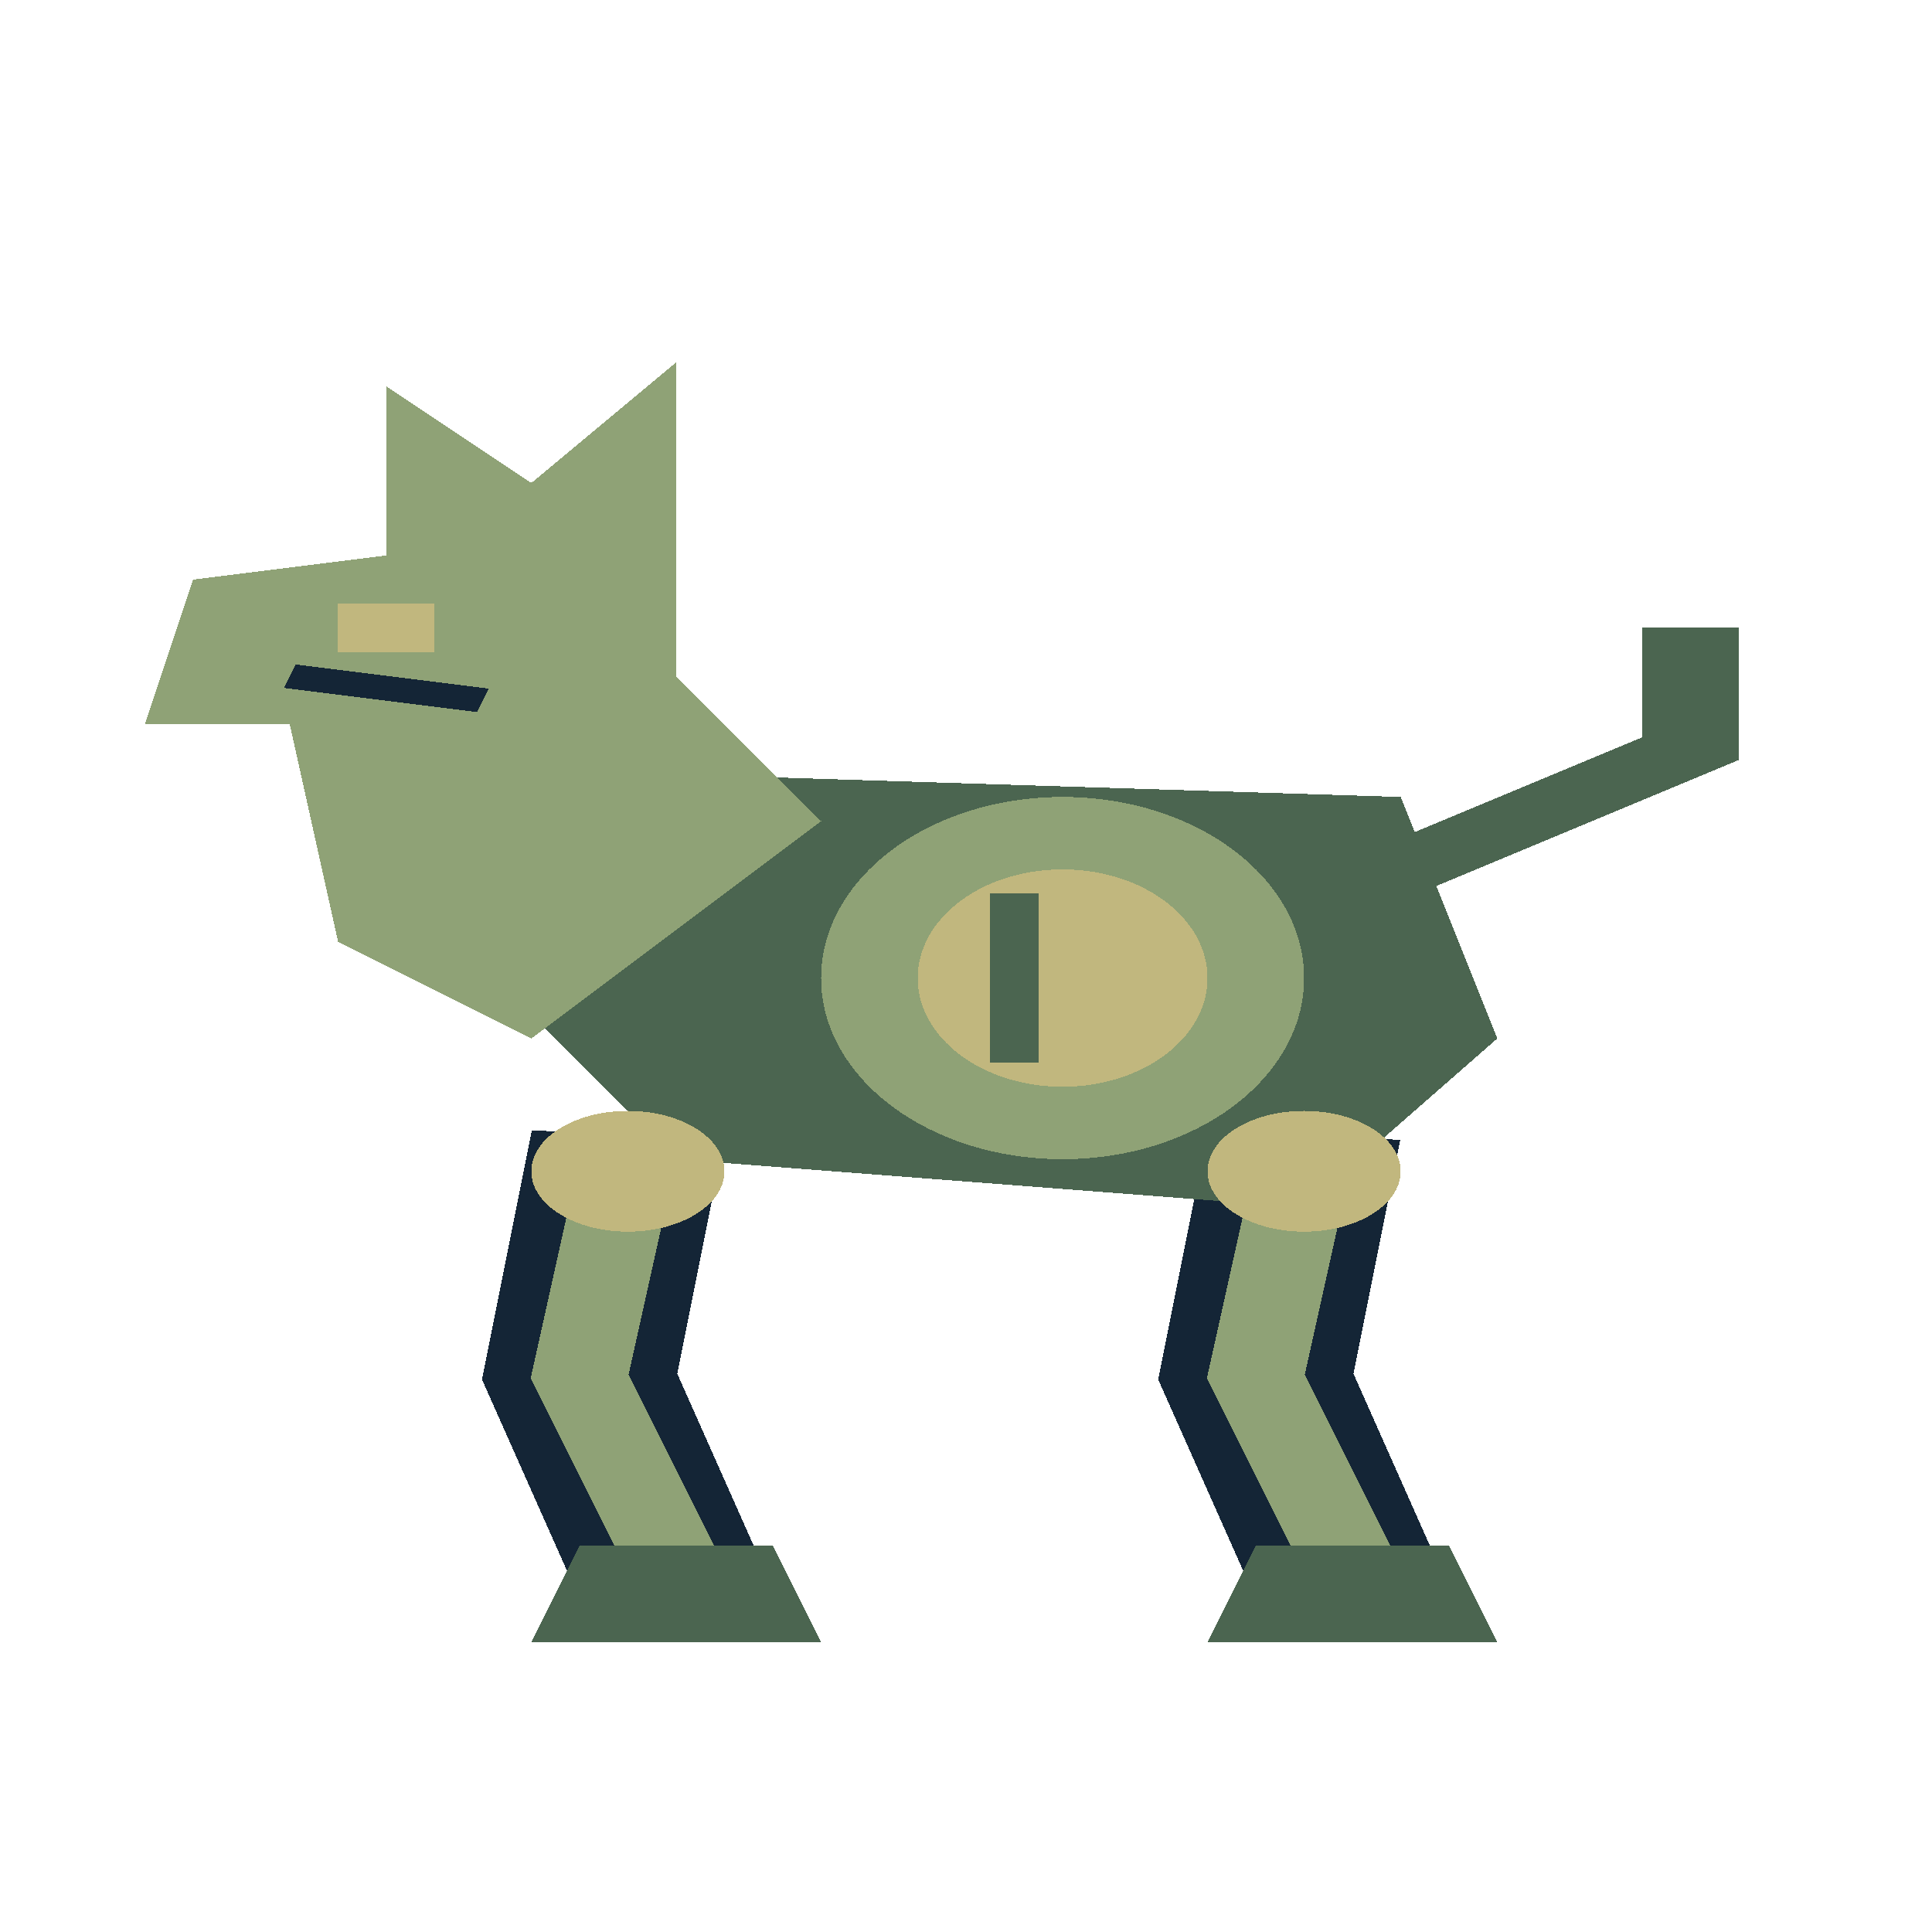
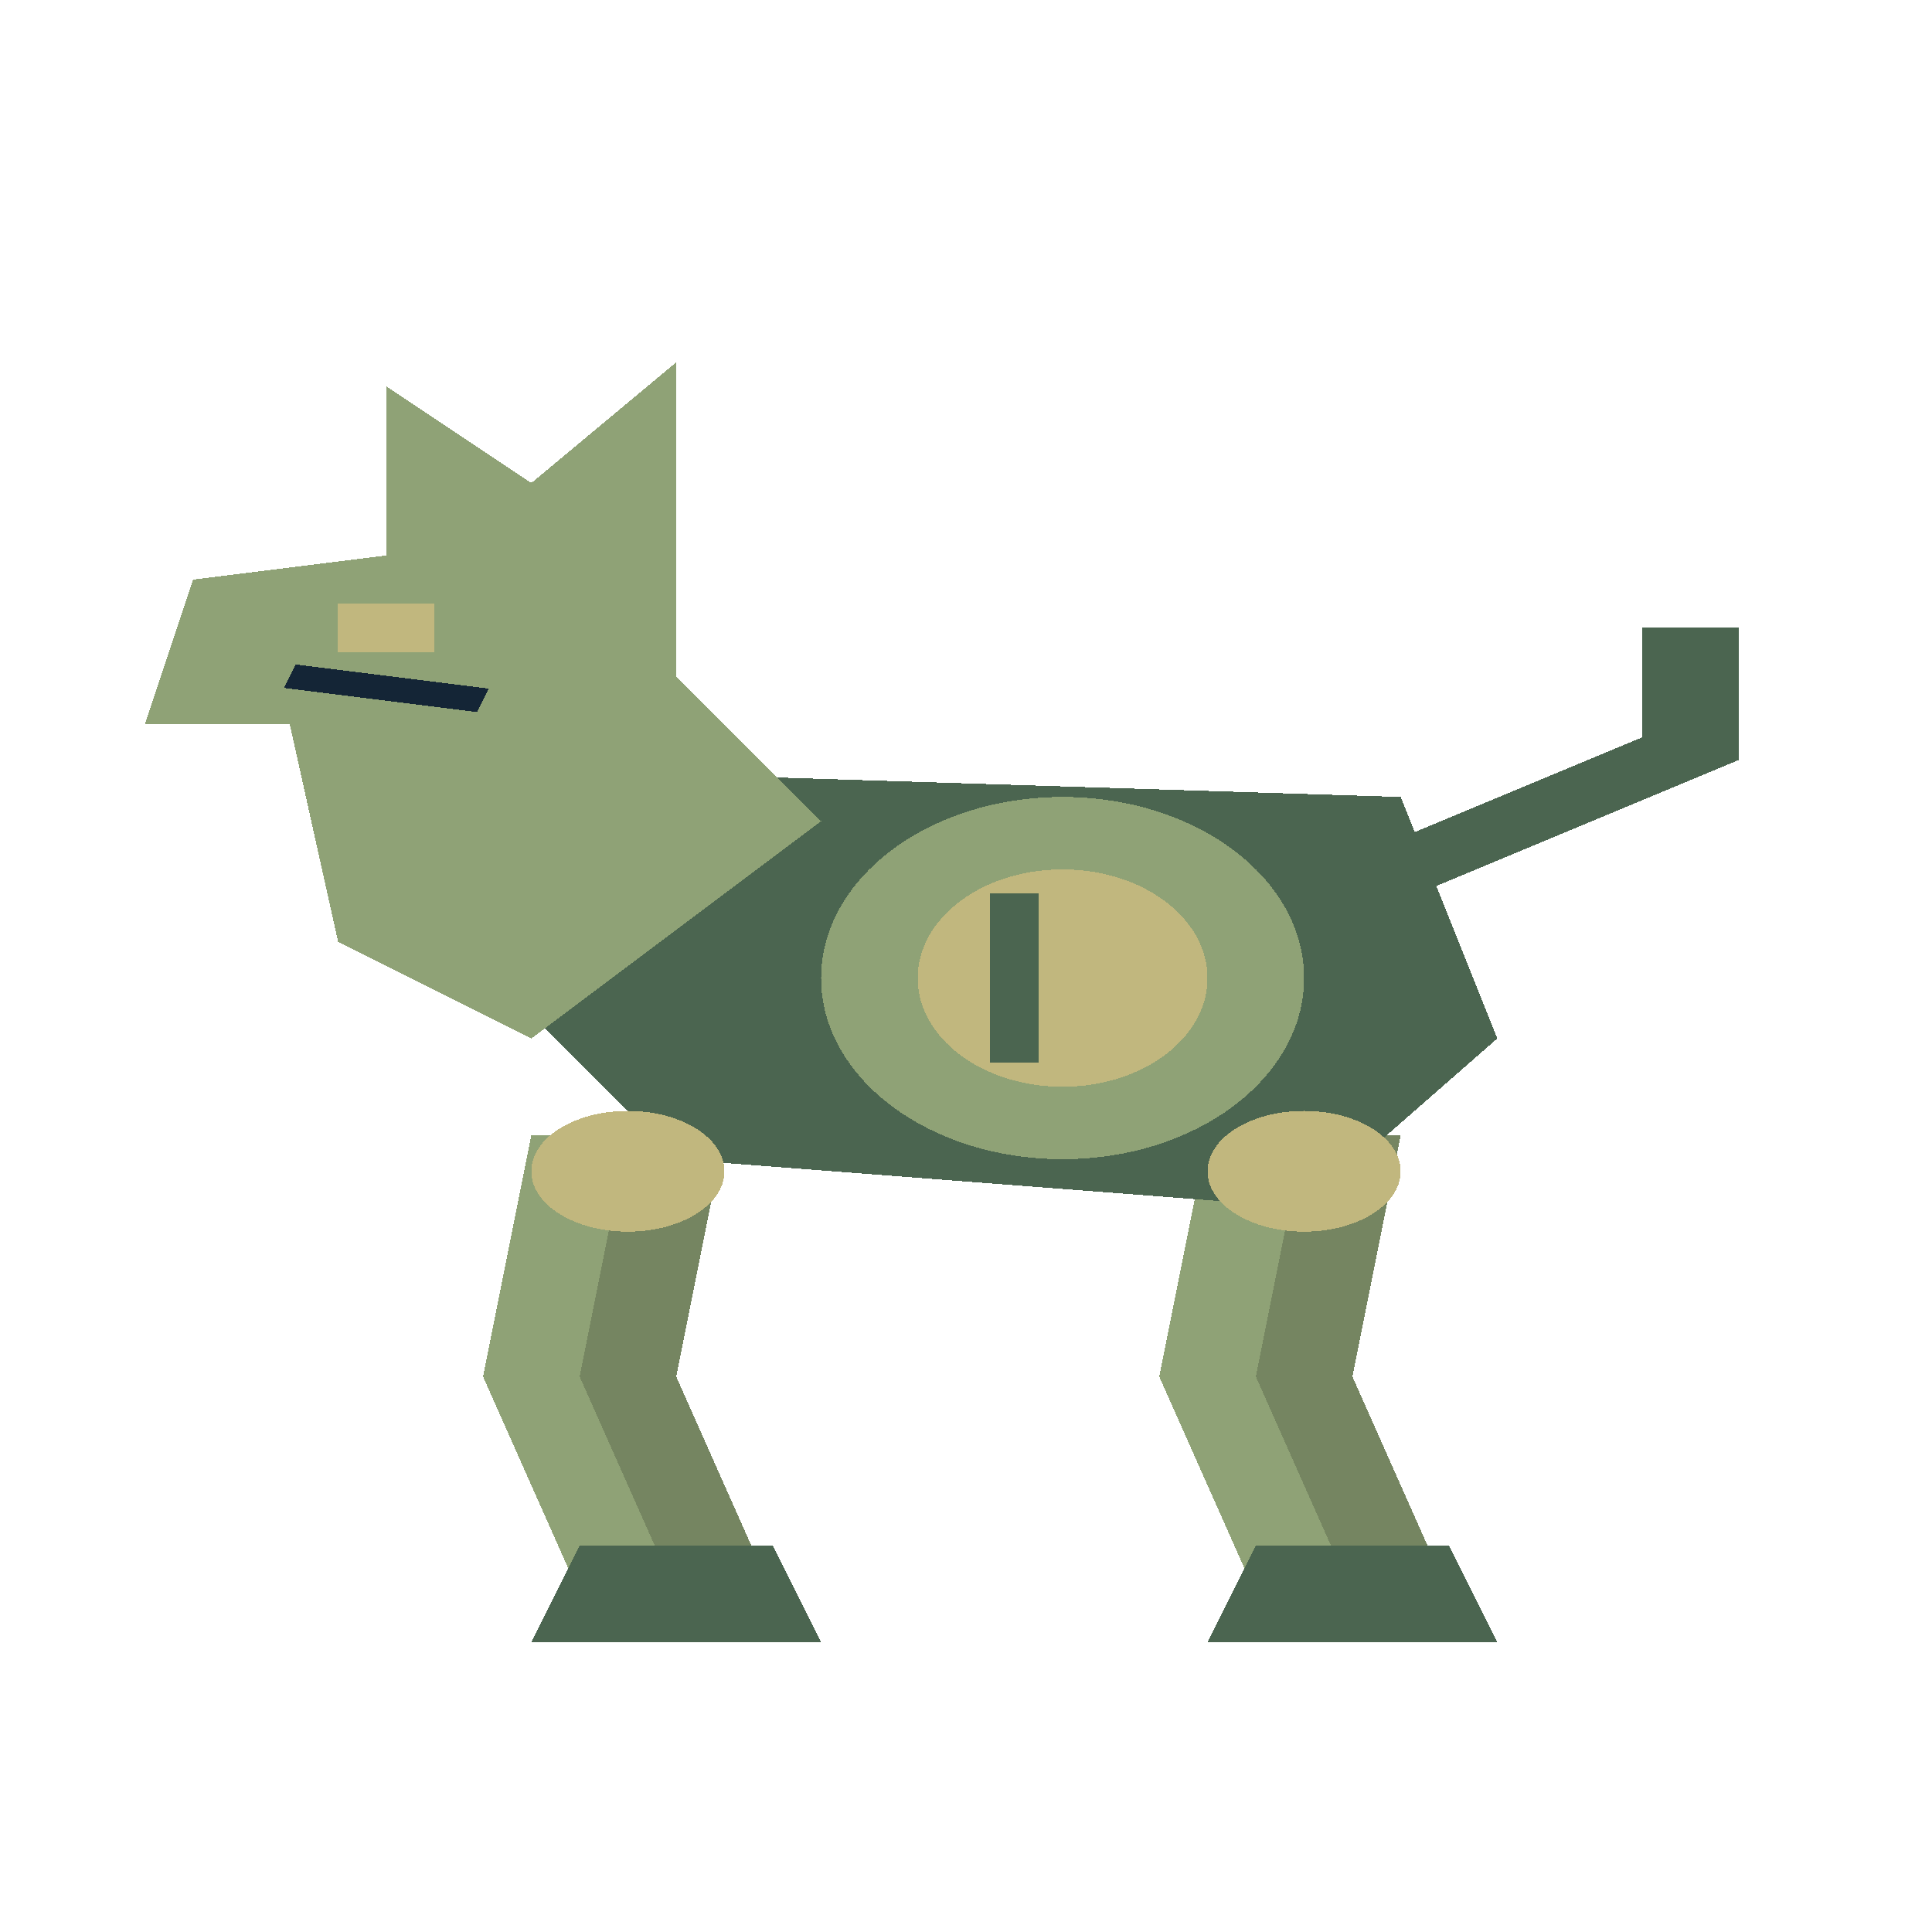
<svg xmlns="http://www.w3.org/2000/svg" width="80" height="80" viewBox="0 0 40 80" preserveAspectRatio="none" shape-rendering="crispEdges">
-   <polyline points="13,47 12,57 14,66" fill="none" stroke="#142536" stroke-width="4" />
-   <polyline points="13,48 12,57 14,65" fill="none" stroke="#8fa276" stroke-width="2" />
+   <polygon points="11,47 15,47 14,57 16,66 12,66 10,57" fill="#8fa276" />
+   <polygon points="13,47 15,47 14,57 16,66 14,66 12,57" fill="#758561" />
  <polygon points="12,64 16,64 17,68 11,68" fill="#4b6550" />
-   <polyline points="27,47 26,57 28,66" fill="none" stroke="#142536" stroke-width="4" />
-   <polyline points="27,48 26,57 28,65" fill="none" stroke="#8fa276" stroke-width="2" />
+   <polygon points="25,47 29,47 28,57 30,66 26,66 24,57" fill="#8fa276" />
+   <polygon points="27,47 29,47 28,57 30,66 28,66 26,57" fill="#758561" />
  <polygon points="26,64 30,64 31,68 25,68" fill="#4b6550" />
  <polygon points="13,32 29,33 31,43 27,50 14,48 10,40" fill="#4b6550" />
  <ellipse cx="22.0" cy="40.5" rx="5.0" ry="7.5" fill="#8fa276" />
  <ellipse cx="22.0" cy="40.5" rx="3.0" ry="4.5" fill="#c1b77e" />
  <polyline points="21,37 21,44" fill="none" stroke="#4b6550" stroke-width="1" />
  <polygon points="11,43 7,39 6,30 3,30 4,24 8,23 8,16 11,20 14,15 14,28 17,34" fill="#8fa276" />
  <polyline points="6,28 10,29" fill="none" stroke="#142536" stroke-width="1" />
  <rect x="7" y="25" width="2" height="2" fill="#c1b77e" />
  <polyline points="29,36 35,31 35,26" fill="none" stroke="#4b6550" stroke-width="2" />
  <ellipse cx="13.0" cy="48.5" rx="2.0" ry="2.5" fill="#c1b77e" />
  <ellipse cx="27.0" cy="48.5" rx="2.0" ry="2.5" fill="#c1b77e" />
</svg>
